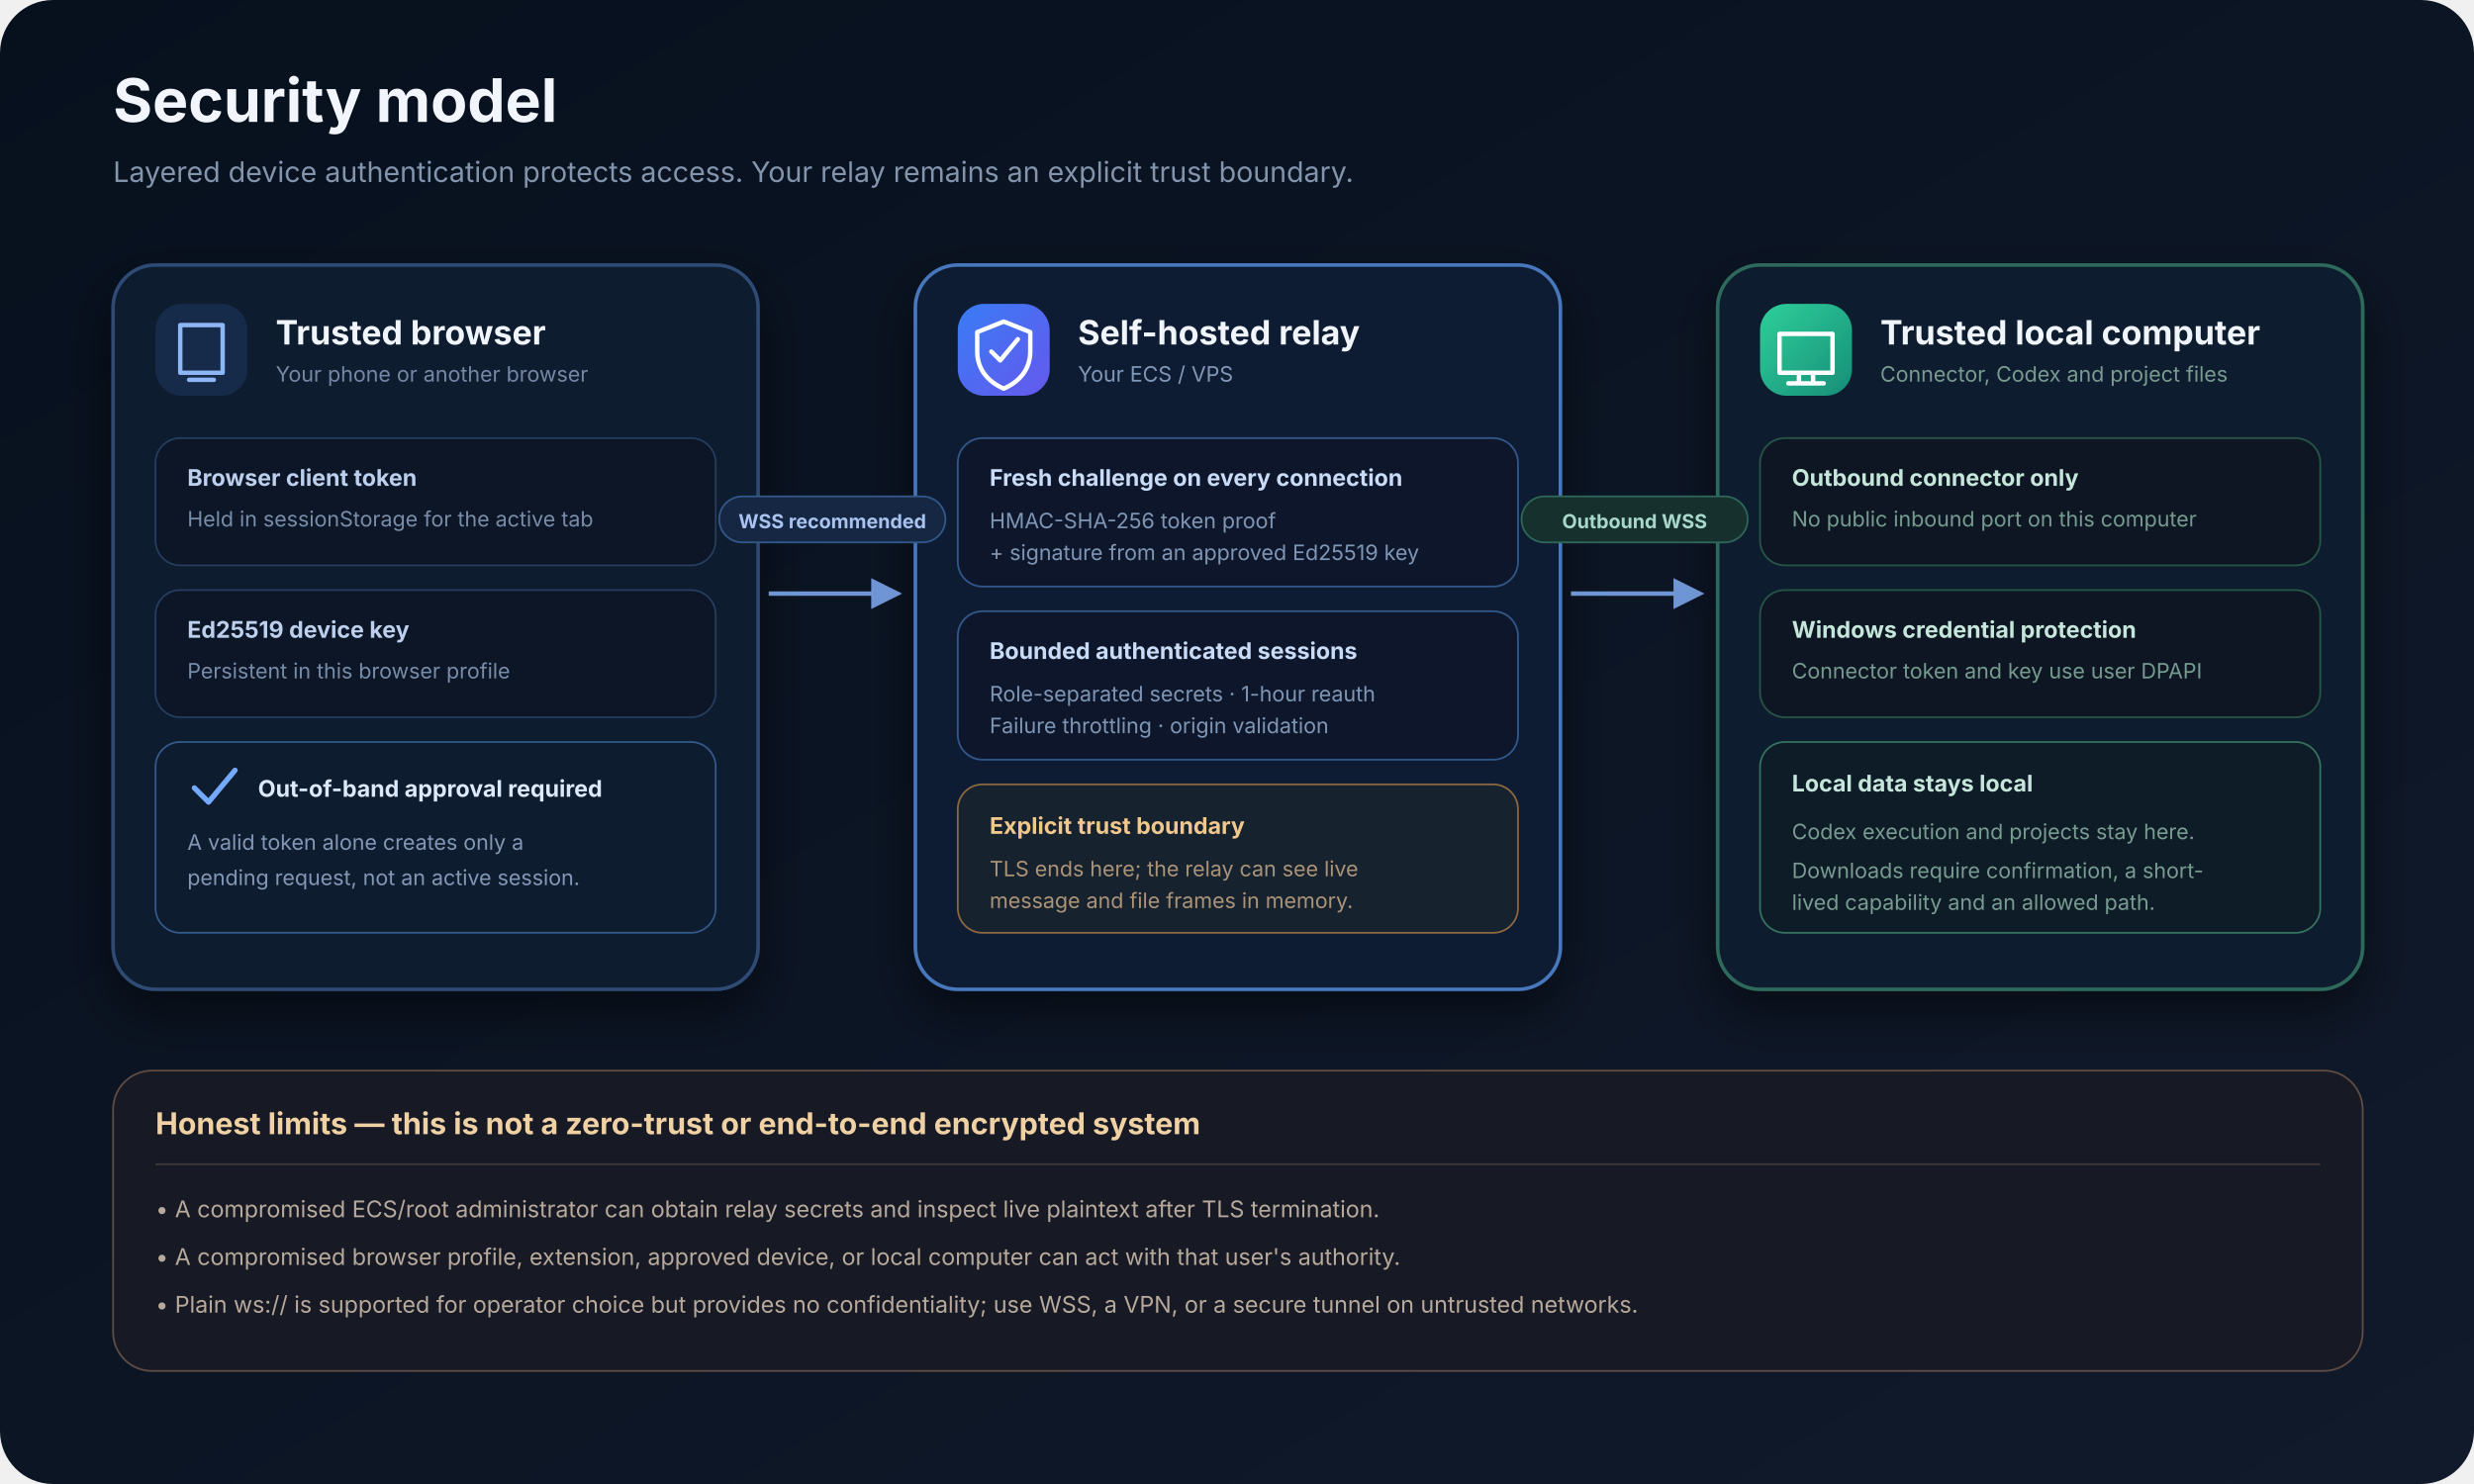
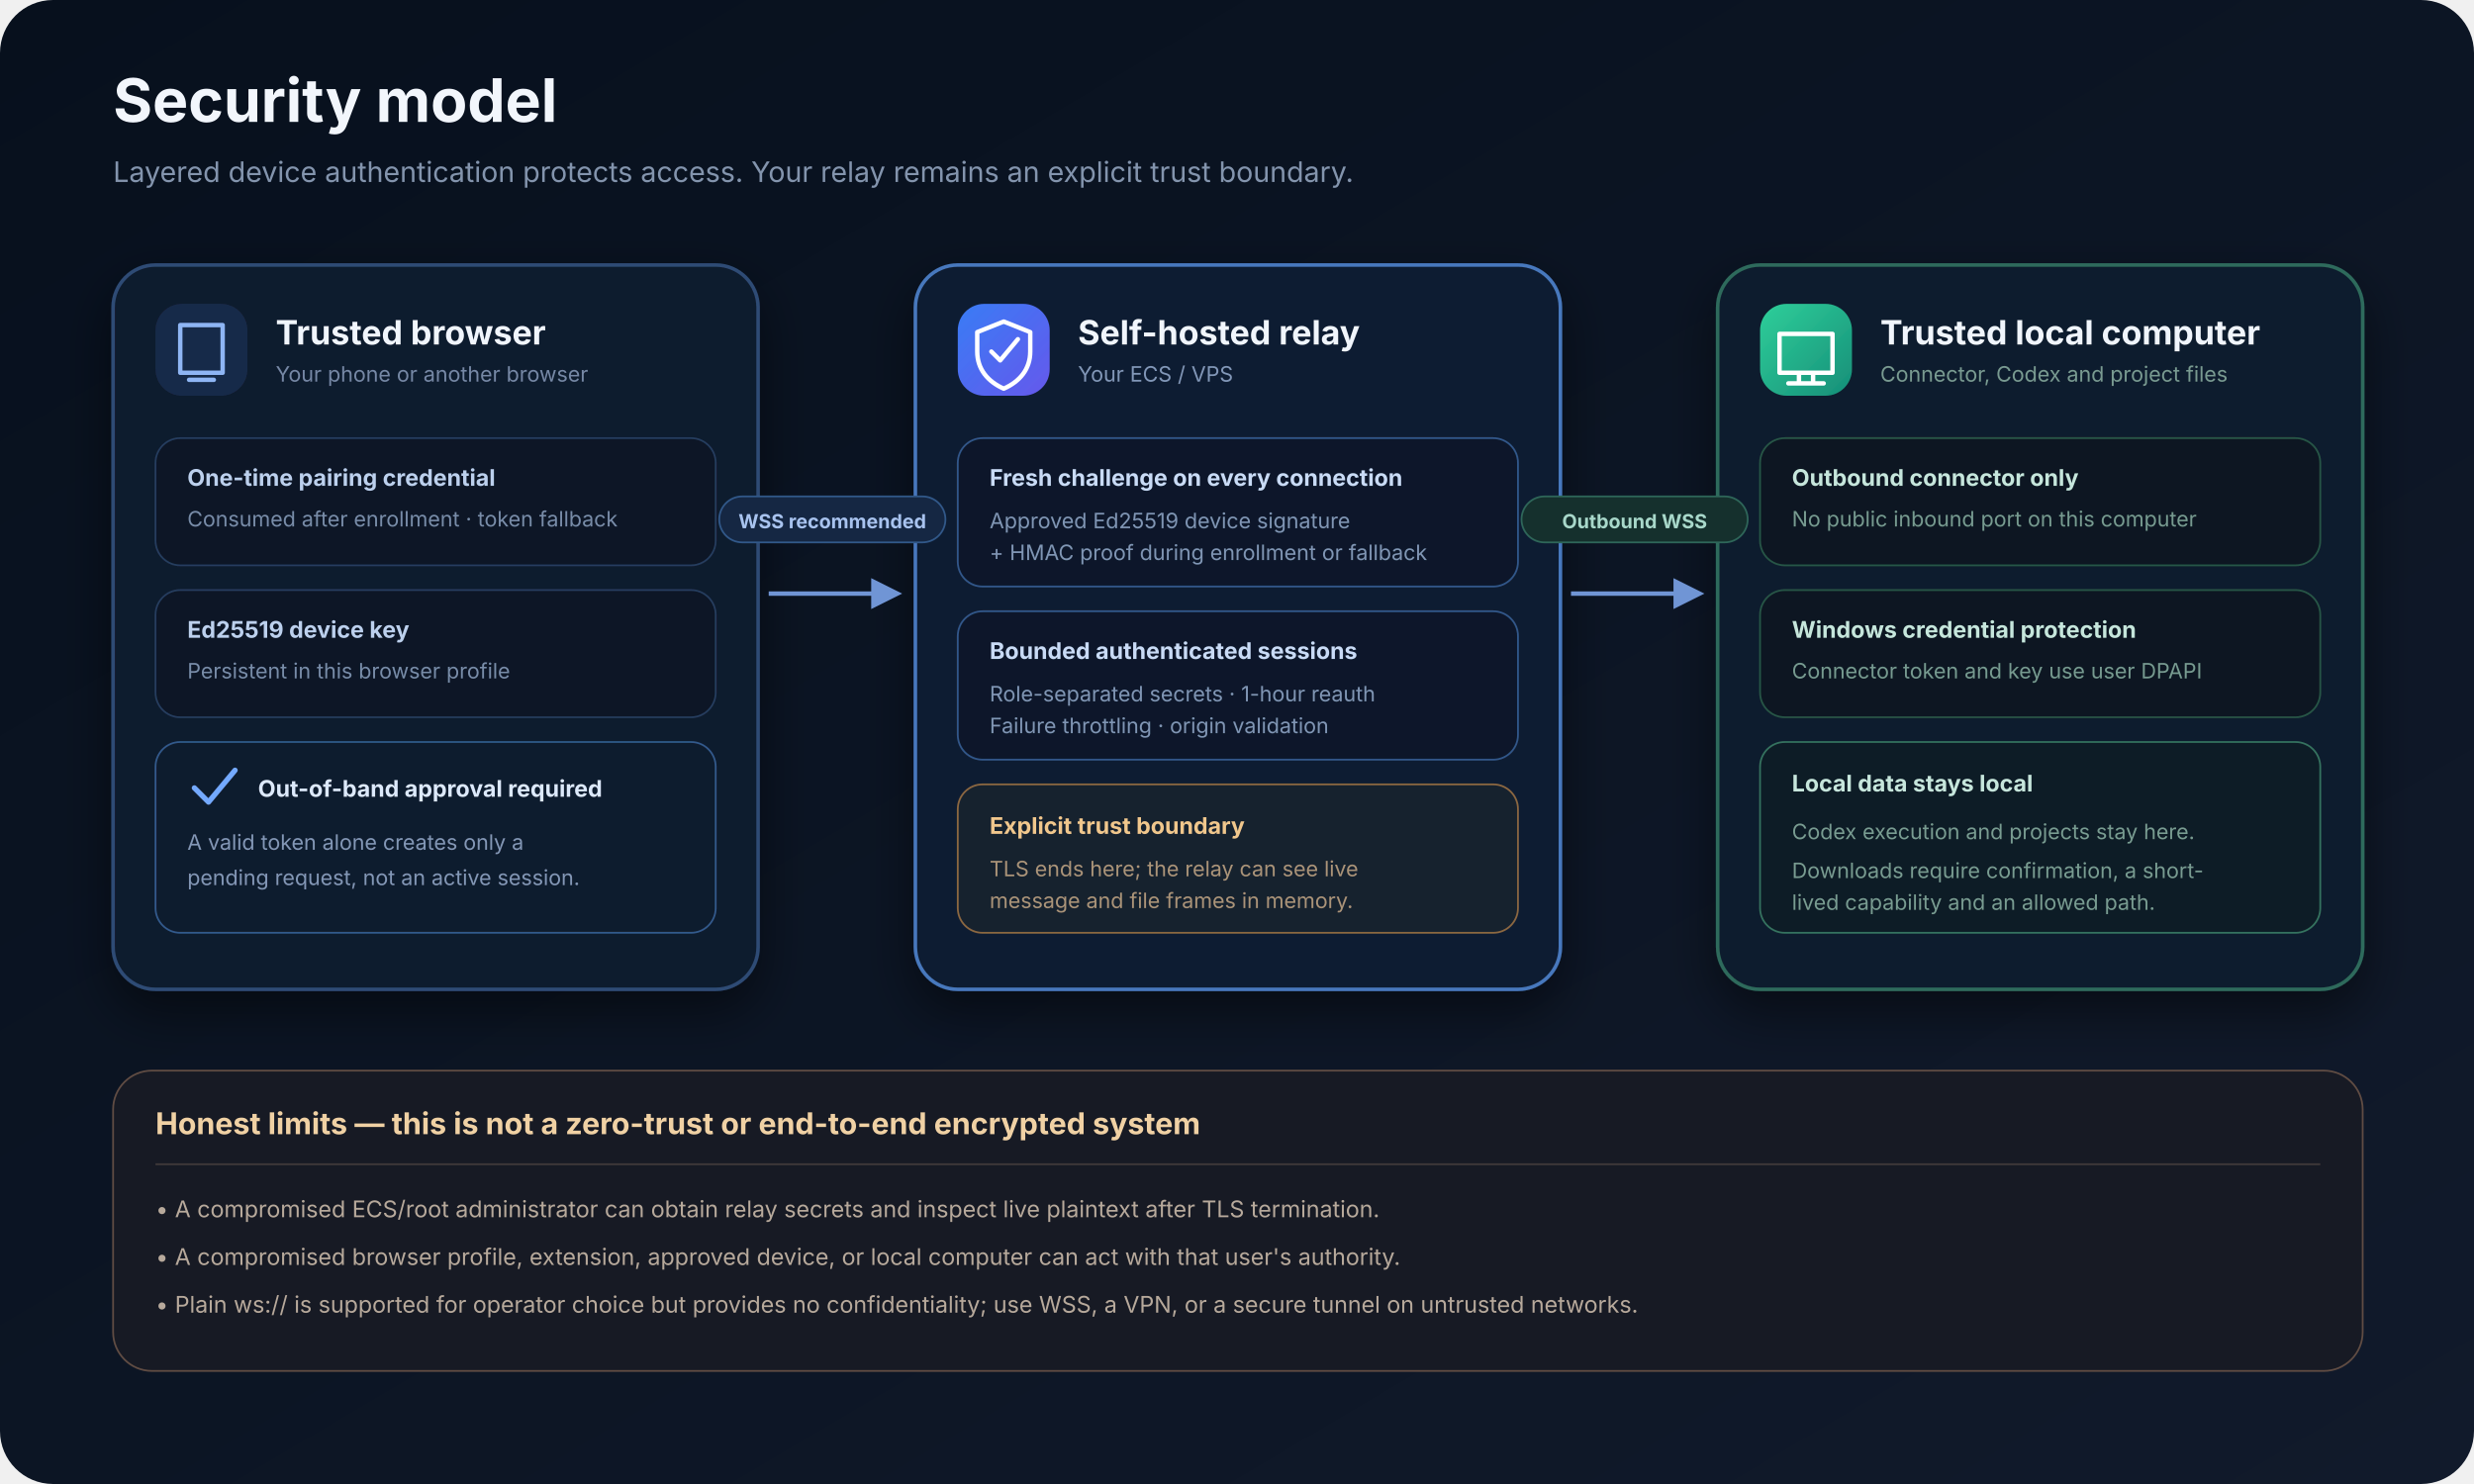
<svg xmlns="http://www.w3.org/2000/svg" width="1400" height="840" viewBox="0 0 1400 840" role="img" aria-labelledby="title desc">
  <defs>
    <linearGradient id="background" x1="0" y1="0" x2="1" y2="1">
      <stop offset="0" stop-color="#07101d" />
      <stop offset="1" stop-color="#111a2b" />
    </linearGradient>
    <linearGradient id="blue" x1="0" y1="0" x2="1" y2="1">
      <stop offset="0" stop-color="#397cf5" />
      <stop offset="1" stop-color="#6558ec" />
    </linearGradient>
    <linearGradient id="teal" x1="0" y1="0" x2="1" y2="1">
      <stop offset="0" stop-color="#2fcf9a" />
      <stop offset="1" stop-color="#168e78" />
    </linearGradient>
    <filter id="shadow" x="-25%" y="-30%" width="150%" height="170%">
      <feDropShadow dx="0" dy="12" stdDeviation="14" flood-color="#020711" flood-opacity=".48" />
    </filter>
    <marker id="arrow" viewBox="0 0 10 10" refX="8" refY="5" markerWidth="7" markerHeight="7" orient="auto-start-reverse">
      <path d="M0 0l10 5-10 5z" fill="#7095d5" />
    </marker>
  </defs>
  <rect width="1400" height="840" rx="30" fill="url(#background)" />
  <text x="64" y="69" fill="#f2f6fc" font-family="Inter,Segoe UI,Arial,sans-serif" font-size="34" font-weight="750">Security model</text>
  <text x="64" y="103" fill="#8394ad" font-family="Inter,Segoe UI,Arial,sans-serif" font-size="16">Layered device authentication protects access. Your relay remains an explicit trust boundary.</text>
  <g font-family="Inter,Segoe UI,Arial,sans-serif" filter="url(#shadow)">
    <g transform="translate(64 150)">
      <rect width="365" height="410" rx="24" fill="#101b2e" stroke="#2e4c75" stroke-width="2" />
      <rect x="24" y="22" width="52" height="52" rx="15" fill="#172b4a" />
      <path d="M38 34h24v27H38zM43 65h14" fill="none" stroke="#8eb5f4" stroke-width="2.5" stroke-linecap="round" stroke-linejoin="round" />
      <text x="92" y="45" fill="#f0f5fc" font-size="19" font-weight="750">Trusted browser</text>
      <text x="92" y="66" fill="#7588a5" font-size="12">Your phone or another browser</text>
      <g transform="translate(24 98)">
        <rect width="317" height="72" rx="14" fill="#0c1626" stroke="#253d5e" />
-         <text x="18" y="27" fill="#bcd0ed" font-size="13" font-weight="700">Browser client token</text>
-         <text x="18" y="50" fill="#788ca8" font-size="12">Held in sessionStorage for the active tab</text>
+         <text x="18" y="27" fill="#bcd0ed" font-size="13" font-weight="700">One-time pairing credential</text>
+         <text x="18" y="50" fill="#788ca8" font-size="12">Consumed after enrollment · token fallback</text>
      </g>
      <g transform="translate(24 184)">
        <rect width="317" height="72" rx="14" fill="#0c1626" stroke="#253d5e" />
        <text x="18" y="27" fill="#bcd0ed" font-size="13" font-weight="700">Ed25519 device key</text>
        <text x="18" y="50" fill="#788ca8" font-size="12">Persistent in this browser profile</text>
      </g>
      <g transform="translate(24 270)">
        <rect width="317" height="108" rx="14" fill="#111c2d" stroke="#315a8c" />
        <path d="M22 26l8 8 15-18" fill="none" stroke="#73a9ff" stroke-width="3" stroke-linecap="round" stroke-linejoin="round" />
        <text x="58" y="31" fill="#dce9fb" font-size="13" font-weight="700">Out-of-band approval required</text>
        <text x="18" y="61" fill="#8297b6" font-size="12">A valid token alone creates only a</text>
        <text x="18" y="81" fill="#8297b6" font-size="12">pending request, not an active session.</text>
      </g>
    </g>
    <g transform="translate(518 150)">
      <rect width="365" height="410" rx="24" fill="#111e32" stroke="#4778bd" stroke-width="2" />
      <rect x="24" y="22" width="52" height="52" rx="15" fill="url(#blue)" />
      <path d="M50 32l15 6v11c0 10-6 17-15 21-9-4-15-11-15-21V38zM43 49l5 5 10-12" fill="none" stroke="#fff" stroke-width="2.5" stroke-linecap="round" stroke-linejoin="round" />
      <text x="92" y="45" fill="#f0f5fc" font-size="19" font-weight="750">Self-hosted relay</text>
      <text x="92" y="66" fill="#8197b8" font-size="12">Your ECS / VPS</text>
      <g transform="translate(24 98)">
        <rect width="317" height="84" rx="14" fill="#0d192b" stroke="#31578a" />
        <text x="18" y="27" fill="#c9dbf6" font-size="13" font-weight="700">Fresh challenge on every connection</text>
-         <text x="18" y="51" fill="#8095b4" font-size="12">HMAC-SHA-256 token proof</text>
-         <text x="18" y="69" fill="#8095b4" font-size="12">+ signature from an approved Ed25519 key</text>
+         <text x="18" y="51" fill="#8095b4" font-size="12">Approved Ed25519 device signature</text>
+         <text x="18" y="69" fill="#8095b4" font-size="12">+ HMAC proof during enrollment or fallback</text>
      </g>
      <g transform="translate(24 196)">
        <rect width="317" height="84" rx="14" fill="#0d192b" stroke="#31578a" />
        <text x="18" y="27" fill="#c9dbf6" font-size="13" font-weight="700">Bounded authenticated sessions</text>
        <text x="18" y="51" fill="#8095b4" font-size="12">Role-separated secrets · 1-hour reauth</text>
        <text x="18" y="69" fill="#8095b4" font-size="12">Failure throttling · origin validation</text>
      </g>
      <g transform="translate(24 294)">
        <rect width="317" height="84" rx="14" fill="#17202f" stroke="#8b6741" />
        <text x="18" y="28" fill="#f0c78c" font-size="13" font-weight="750">Explicit trust boundary</text>
        <text x="18" y="52" fill="#aa9478" font-size="12">TLS ends here; the relay can see live</text>
        <text x="18" y="70" fill="#aa9478" font-size="12">message and file frames in memory.</text>
      </g>
    </g>
    <g transform="translate(972 150)">
      <rect width="365" height="410" rx="24" fill="#101e2d" stroke="#2d6b5b" stroke-width="2" />
      <rect x="24" y="22" width="52" height="52" rx="15" fill="url(#teal)" />
      <path d="M35 39h30v22H35zM40 67h20M46 61v6M54 61v6" fill="none" stroke="#fff" stroke-width="2.5" stroke-linecap="round" stroke-linejoin="round" />
      <text x="92" y="45" fill="#f0f5fc" font-size="19" font-weight="750">Trusted local computer</text>
      <text x="92" y="66" fill="#789a91" font-size="12">Connector, Codex and project files</text>
      <g transform="translate(24 98)">
        <rect width="317" height="72" rx="14" fill="#0c1922" stroke="#285546" />
        <text x="18" y="27" fill="#c6e6dc" font-size="13" font-weight="700">Outbound connector only</text>
        <text x="18" y="50" fill="#779a90" font-size="12">No public inbound port on this computer</text>
      </g>
      <g transform="translate(24 184)">
        <rect width="317" height="72" rx="14" fill="#0c1922" stroke="#285546" />
        <text x="18" y="27" fill="#c6e6dc" font-size="13" font-weight="700">Windows credential protection</text>
        <text x="18" y="50" fill="#779a90" font-size="12">Connector token and key use user DPAPI</text>
      </g>
      <g transform="translate(24 270)">
        <rect width="317" height="108" rx="14" fill="#0e1b25" stroke="#34725f" />
        <text x="18" y="28" fill="#c6e6dc" font-size="13" font-weight="700">Local data stays local</text>
        <text x="18" y="55" fill="#789c91" font-size="12">Codex execution and projects stay here.</text>
        <text x="18" y="77" fill="#789c91" font-size="12">Downloads require confirmation, a short-</text>
        <text x="18" y="95" fill="#789c91" font-size="12">lived capability and an allowed path.</text>
      </g>
    </g>
  </g>
  <g fill="none" stroke="#7095d5" stroke-width="2.5" marker-end="url(#arrow)">
    <path d="M435 336h72" />
    <path d="M889 336h72" />
  </g>
  <g font-family="Inter,Segoe UI,Arial,sans-serif" font-size="11" font-weight="700" text-anchor="middle">
    <g transform="translate(471 296)">
      <rect x="-64" y="-15" width="128" height="26" rx="13" fill="#152743" stroke="#315889" />
      <text y="3" fill="#a8c3ef">WSS recommended</text>
    </g>
    <g transform="translate(925 296)">
      <rect x="-64" y="-15" width="128" height="26" rx="13" fill="#15302d" stroke="#2e6659" />
      <text y="3" fill="#a8d8ca">Outbound WSS</text>
    </g>
  </g>
  <g transform="translate(64 606)" font-family="Inter,Segoe UI,Arial,sans-serif">
    <rect width="1273" height="170" rx="22" fill="#171a24" stroke="#604c43" />
    <text x="24" y="36" fill="#f0d1a4" font-size="17" font-weight="750">Honest limits — this is not a zero-trust or end-to-end encrypted system</text>
    <path d="M24 53h1225" stroke="#413a3a" />
    <g fill="#b7a99b" font-size="13">
      <text x="24" y="83">• A compromised ECS/root administrator can obtain relay secrets and inspect live plaintext after TLS termination.</text>
      <text x="24" y="110">• A compromised browser profile, extension, approved device, or local computer can act with that user's authority.</text>
      <text x="24" y="137">• Plain ws:// is supported for operator choice but provides no confidentiality; use WSS, a VPN, or a secure tunnel on untrusted networks.</text>
    </g>
  </g>
</svg>
